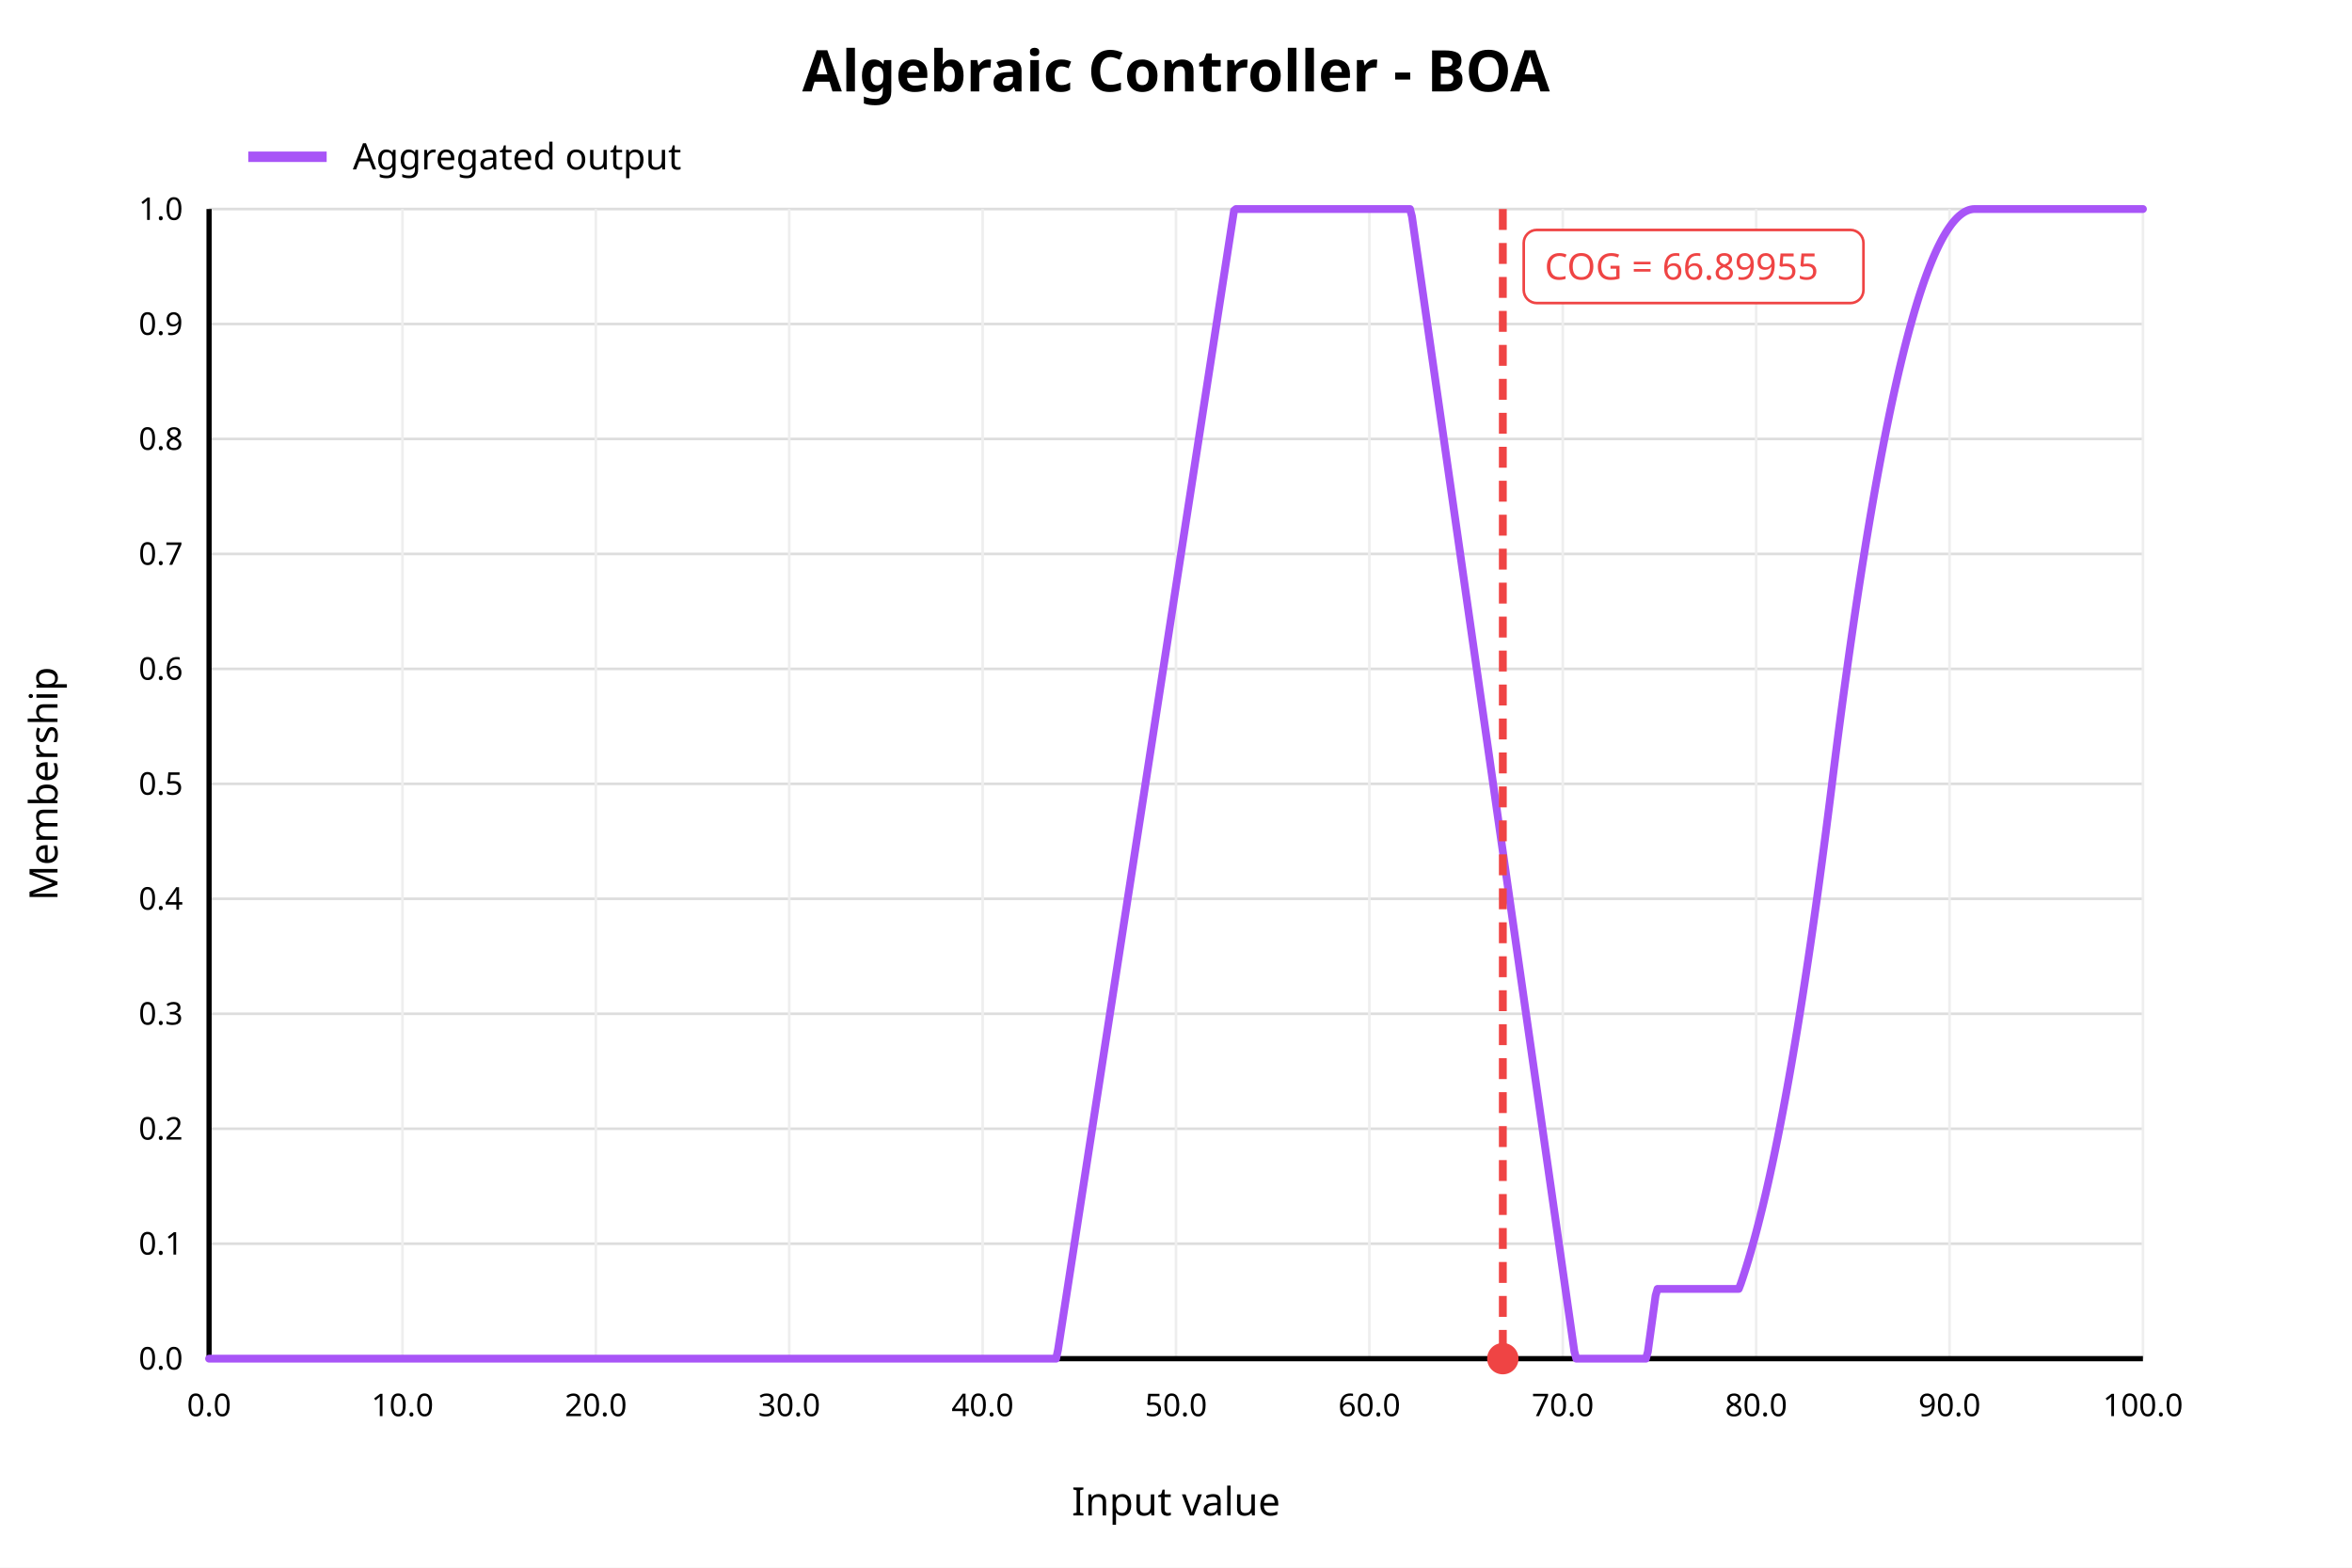
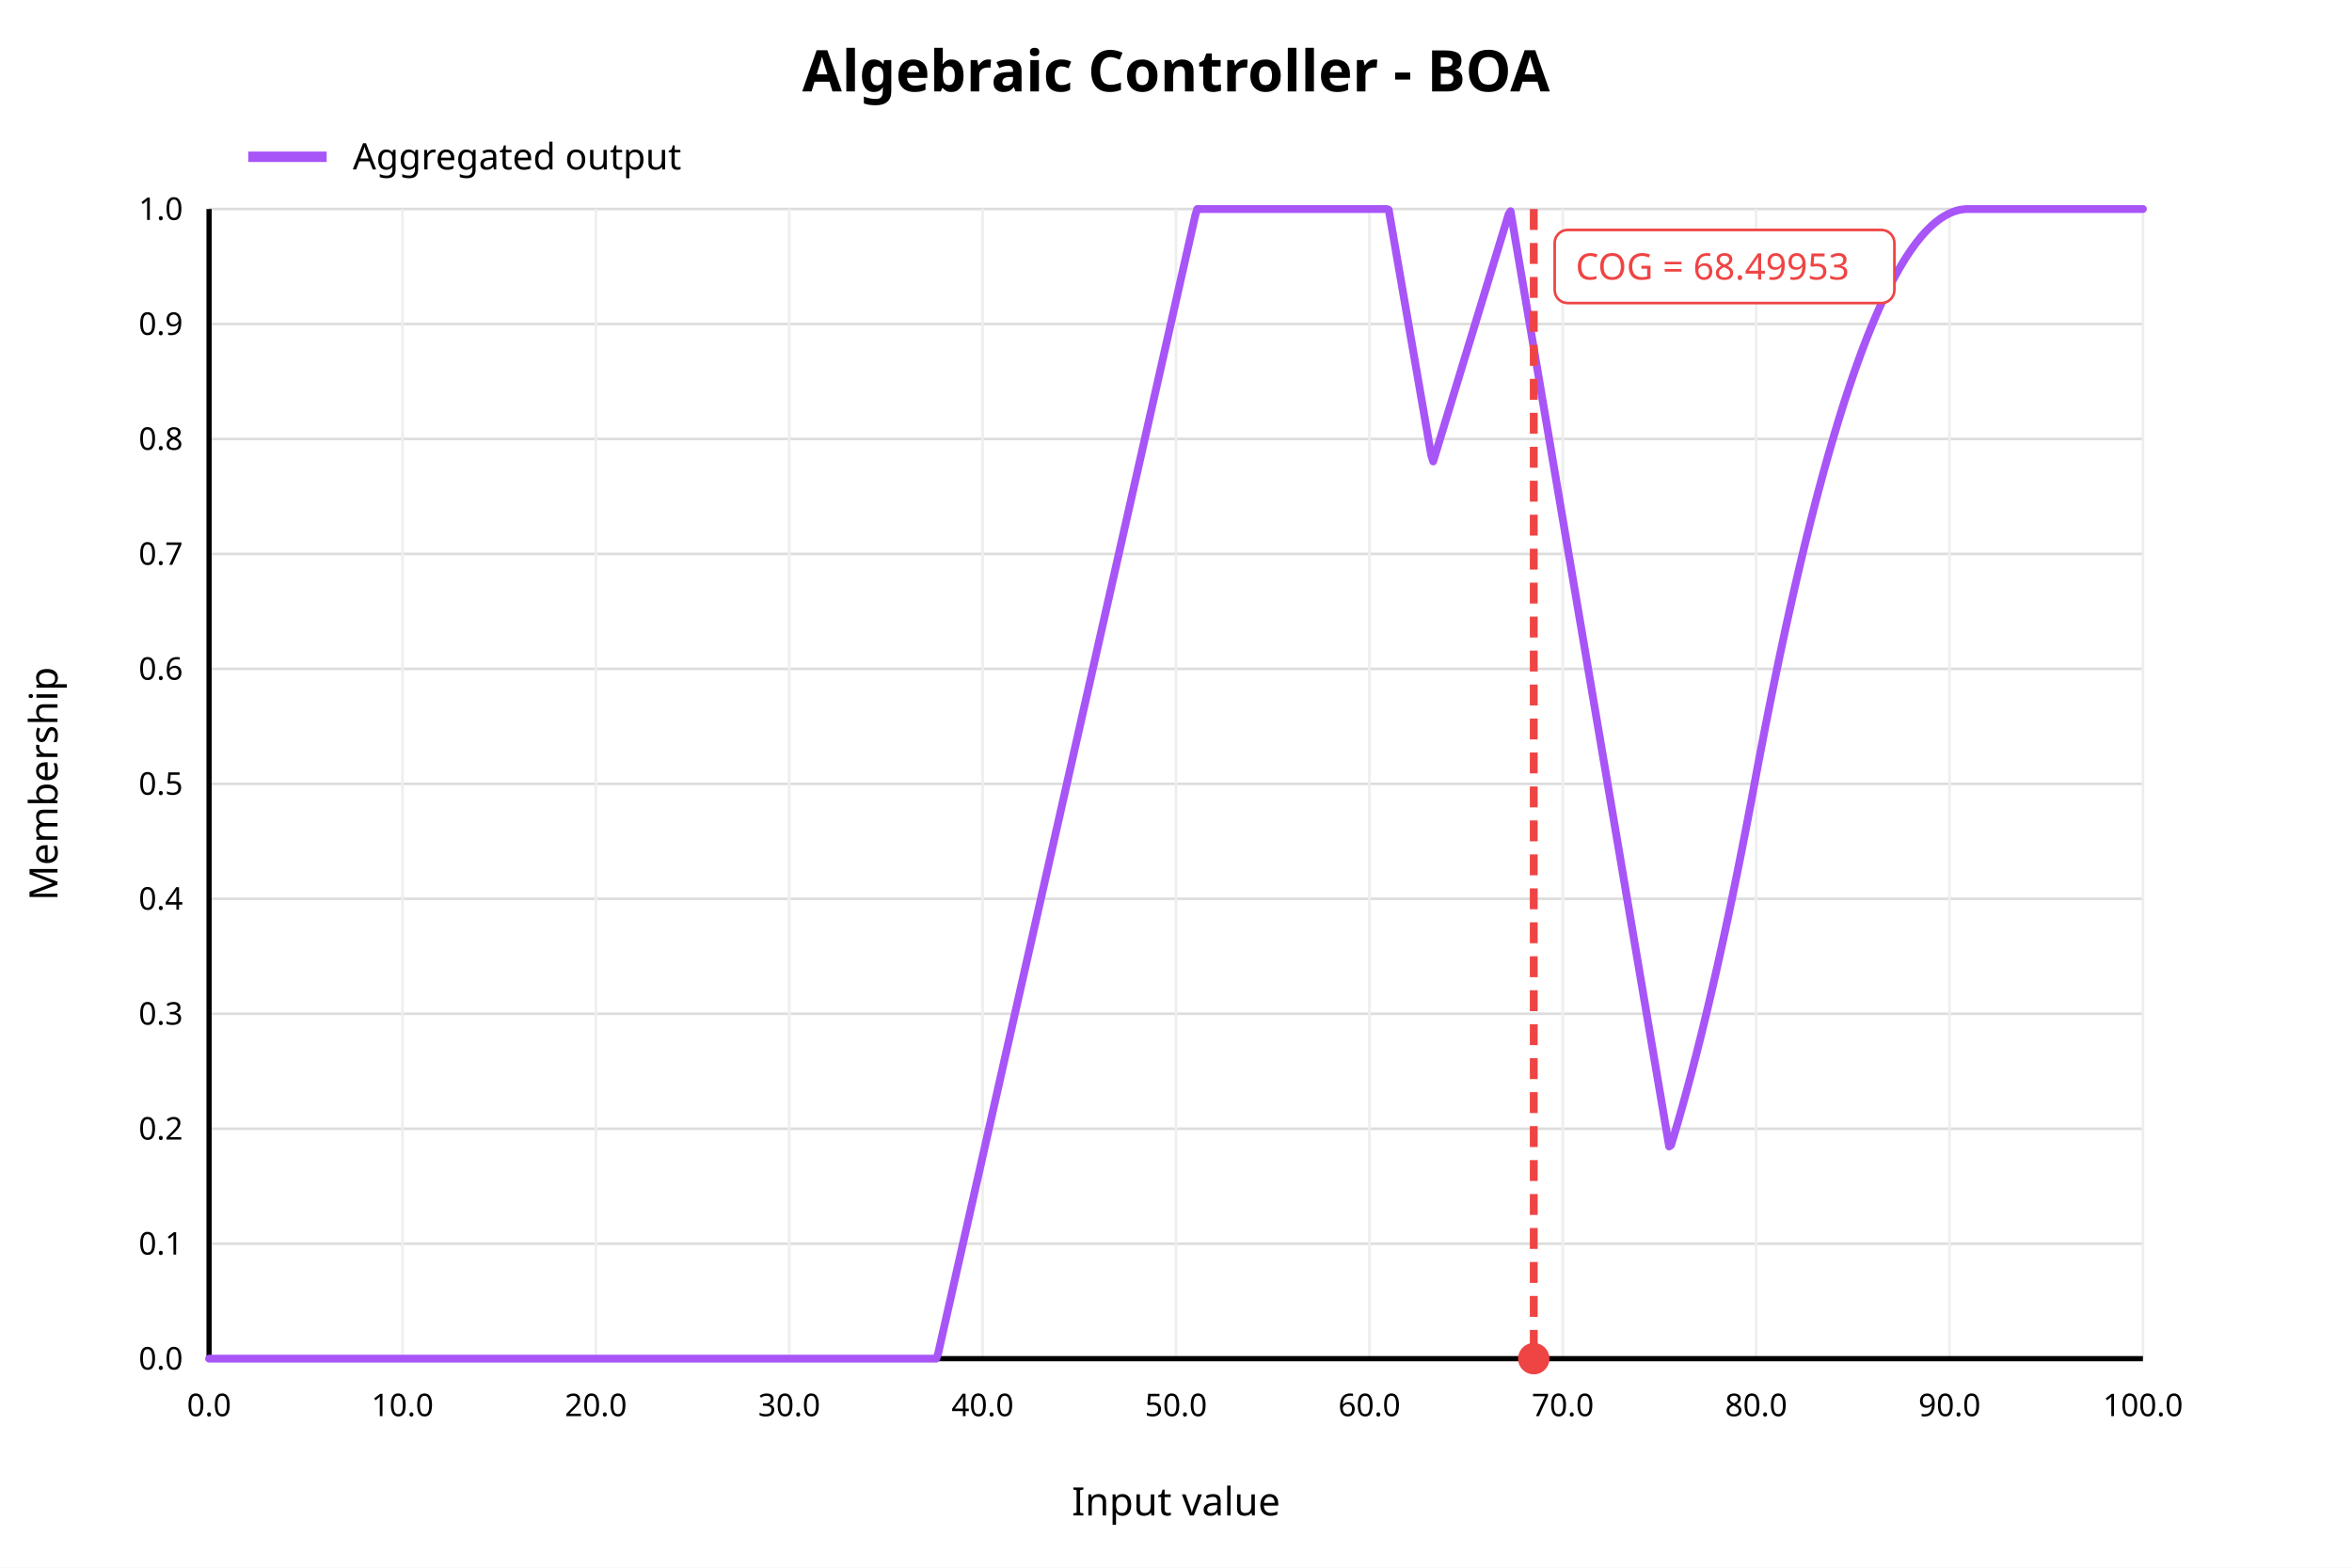
<svg xmlns="http://www.w3.org/2000/svg" width="900" height="600" viewBox="0 0 900 600">
  <rect x="0" y="0" width="900" height="600" fill="white" />
  <text x="450" y="35" text-anchor="middle" font-family="sans-serif" font-size="22" font-weight="bold" fill="black">Algebraic Controller - BOA</text>
  <line x1="80" y1="520.00" x2="820" y2="520.00" stroke="#dddddd" stroke-width="1" />
  <text x="70" y="520.00" text-anchor="end" dominant-baseline="middle" font-family="sans-serif" font-size="12" fill="black">0.0</text>
  <line x1="80" y1="476.00" x2="820" y2="476.00" stroke="#dddddd" stroke-width="1" />
  <text x="70" y="476.00" text-anchor="end" dominant-baseline="middle" font-family="sans-serif" font-size="12" fill="black">0.1</text>
  <line x1="80" y1="432.00" x2="820" y2="432.00" stroke="#dddddd" stroke-width="1" />
  <text x="70" y="432.00" text-anchor="end" dominant-baseline="middle" font-family="sans-serif" font-size="12" fill="black">0.2</text>
  <line x1="80" y1="388.00" x2="820" y2="388.00" stroke="#dddddd" stroke-width="1" />
  <text x="70" y="388.00" text-anchor="end" dominant-baseline="middle" font-family="sans-serif" font-size="12" fill="black">0.3</text>
  <line x1="80" y1="344.00" x2="820" y2="344.00" stroke="#dddddd" stroke-width="1" />
  <text x="70" y="344.00" text-anchor="end" dominant-baseline="middle" font-family="sans-serif" font-size="12" fill="black">0.4</text>
  <line x1="80" y1="300.00" x2="820" y2="300.00" stroke="#dddddd" stroke-width="1" />
  <text x="70" y="300.00" text-anchor="end" dominant-baseline="middle" font-family="sans-serif" font-size="12" fill="black">0.5</text>
  <line x1="80" y1="256.00" x2="820" y2="256.00" stroke="#dddddd" stroke-width="1" />
  <text x="70" y="256.00" text-anchor="end" dominant-baseline="middle" font-family="sans-serif" font-size="12" fill="black">0.6</text>
  <line x1="80" y1="212.00" x2="820" y2="212.00" stroke="#dddddd" stroke-width="1" />
  <text x="70" y="212.00" text-anchor="end" dominant-baseline="middle" font-family="sans-serif" font-size="12" fill="black">0.7</text>
  <line x1="80" y1="168.00" x2="820" y2="168.00" stroke="#dddddd" stroke-width="1" />
  <text x="70" y="168.00" text-anchor="end" dominant-baseline="middle" font-family="sans-serif" font-size="12" fill="black">0.8</text>
  <line x1="80" y1="124.00" x2="820" y2="124.00" stroke="#dddddd" stroke-width="1" />
  <text x="70" y="124.00" text-anchor="end" dominant-baseline="middle" font-family="sans-serif" font-size="12" fill="black">0.9</text>
  <line x1="80" y1="80.00" x2="820" y2="80.00" stroke="#dddddd" stroke-width="1" />
  <text x="70" y="80.00" text-anchor="end" dominant-baseline="middle" font-family="sans-serif" font-size="12" fill="black">1.0</text>
  <line x1="80.00" y1="80" x2="80.00" y2="520" stroke="#eeeeee" stroke-width="1" />
  <text x="80.00" y="542" text-anchor="middle" font-family="sans-serif" font-size="12" fill="black">0.0</text>
  <line x1="154.00" y1="80" x2="154.00" y2="520" stroke="#eeeeee" stroke-width="1" />
  <text x="154.00" y="542" text-anchor="middle" font-family="sans-serif" font-size="12" fill="black">10.0</text>
  <line x1="228.00" y1="80" x2="228.00" y2="520" stroke="#eeeeee" stroke-width="1" />
  <text x="228.00" y="542" text-anchor="middle" font-family="sans-serif" font-size="12" fill="black">20.0</text>
  <line x1="302.00" y1="80" x2="302.00" y2="520" stroke="#eeeeee" stroke-width="1" />
  <text x="302.00" y="542" text-anchor="middle" font-family="sans-serif" font-size="12" fill="black">30.0</text>
  <line x1="376.00" y1="80" x2="376.00" y2="520" stroke="#eeeeee" stroke-width="1" />
  <text x="376.00" y="542" text-anchor="middle" font-family="sans-serif" font-size="12" fill="black">40.0</text>
  <line x1="450.00" y1="80" x2="450.00" y2="520" stroke="#eeeeee" stroke-width="1" />
  <text x="450.00" y="542" text-anchor="middle" font-family="sans-serif" font-size="12" fill="black">50.0</text>
  <line x1="524.00" y1="80" x2="524.00" y2="520" stroke="#eeeeee" stroke-width="1" />
  <text x="524.00" y="542" text-anchor="middle" font-family="sans-serif" font-size="12" fill="black">60.0</text>
  <line x1="598.00" y1="80" x2="598.00" y2="520" stroke="#eeeeee" stroke-width="1" />
  <text x="598.00" y="542" text-anchor="middle" font-family="sans-serif" font-size="12" fill="black">70.0</text>
  <line x1="672.00" y1="80" x2="672.00" y2="520" stroke="#eeeeee" stroke-width="1" />
  <text x="672.00" y="542" text-anchor="middle" font-family="sans-serif" font-size="12" fill="black">80.0</text>
  <line x1="746.00" y1="80" x2="746.00" y2="520" stroke="#eeeeee" stroke-width="1" />
  <text x="746.00" y="542" text-anchor="middle" font-family="sans-serif" font-size="12" fill="black">90.0</text>
  <line x1="820.00" y1="80" x2="820.00" y2="520" stroke="#eeeeee" stroke-width="1" />
  <text x="820.00" y="542" text-anchor="middle" font-family="sans-serif" font-size="12" fill="black">100.0</text>
  <line x1="80" y1="520" x2="820" y2="520" stroke="black" stroke-width="2" />
  <line x1="80" y1="80" x2="80" y2="520" stroke="black" stroke-width="2" />
  <text x="450" y="580" text-anchor="middle" font-family="sans-serif" font-size="15" fill="black">Input value</text>
  <text x="22" y="300" text-anchor="middle" font-family="sans-serif" font-size="15" fill="black" transform="rotate(-90 22 300)">Membership</text>
-   <polyline fill="none" stroke="#a855f7" stroke-width="3" stroke-linejoin="round" stroke-linecap="round" points="80.00,520.00 80.74,520.00 81.48,520.00 82.22,520.00 82.96,520.00 83.70,520.00 84.44,520.00 85.18,520.00 85.92,520.00 86.66,520.00 87.40,520.00 88.14,520.00 88.88,520.00 89.62,520.00 90.36,520.00 91.10,520.00 91.84,520.00 92.58,520.00 93.32,520.00 94.06,520.00 94.80,520.00 95.54,520.00 96.28,520.00 97.02,520.00 97.76,520.00 98.50,520.00 99.24,520.00 99.98,520.00 100.72,520.00 101.46,520.00 102.20,520.00 102.94,520.00 103.68,520.00 104.42,520.00 105.16,520.00 105.90,520.00 106.64,520.00 107.38,520.00 108.12,520.00 108.86,520.00 109.60,520.00 110.34,520.00 111.08,520.00 111.82,520.00 112.56,520.00 113.30,520.00 114.04,520.00 114.78,520.00 115.52,520.00 116.26,520.00 117.00,520.00 117.74,520.00 118.48,520.00 119.22,520.00 119.96,520.00 120.70,520.00 121.44,520.00 122.18,520.00 122.92,520.00 123.66,520.00 124.40,520.00 125.14,520.00 125.88,520.00 126.62,520.00 127.36,520.00 128.10,520.00 128.84,520.00 129.58,520.00 130.32,520.00 131.06,520.00 131.80,520.00 132.54,520.00 133.28,520.00 134.02,520.00 134.76,520.00 135.50,520.00 136.24,520.00 136.98,520.00 137.72,520.00 138.46,520.00 139.20,520.00 139.94,520.00 140.68,520.00 141.42,520.00 142.16,520.00 142.90,520.00 143.64,520.00 144.38,520.00 145.12,520.00 145.86,520.00 146.60,520.00 147.34,520.00 148.08,520.00 148.82,520.00 149.56,520.00 150.30,520.00 151.04,520.00 151.78,520.00 152.52,520.00 153.26,520.00 154.00,520.00 154.74,520.00 155.48,520.00 156.22,520.00 156.96,520.00 157.70,520.00 158.44,520.00 159.18,520.00 159.92,520.00 160.66,520.00 161.40,520.00 162.14,520.00 162.88,520.00 163.62,520.00 164.36,520.00 165.10,520.00 165.84,520.00 166.58,520.00 167.32,520.00 168.06,520.00 168.80,520.00 169.54,520.00 170.28,520.00 171.02,520.00 171.76,520.00 172.50,520.00 173.24,520.00 173.98,520.00 174.72,520.00 175.46,520.00 176.20,520.00 176.94,520.00 177.68,520.00 178.42,520.00 179.16,520.00 179.90,520.00 180.64,520.00 181.38,520.00 182.12,520.00 182.86,520.00 183.60,520.00 184.34,520.00 185.08,520.00 185.82,520.00 186.56,520.00 187.30,520.00 188.04,520.00 188.78,520.00 189.52,520.00 190.26,520.00 191.00,520.00 191.74,520.00 192.48,520.00 193.22,520.00 193.96,520.00 194.70,520.00 195.44,520.00 196.18,520.00 196.92,520.00 197.66,520.00 198.40,520.00 199.14,520.00 199.88,520.00 200.62,520.00 201.36,520.00 202.10,520.00 202.84,520.00 203.58,520.00 204.32,520.00 205.06,520.00 205.80,520.00 206.54,520.00 207.28,520.00 208.02,520.00 208.76,520.00 209.50,520.00 210.24,520.00 210.98,520.00 211.72,520.00 212.46,520.00 213.20,520.00 213.94,520.00 214.68,520.00 215.42,520.00 216.16,520.00 216.90,520.00 217.64,520.00 218.38,520.00 219.12,520.00 219.86,520.00 220.60,520.00 221.34,520.00 222.08,520.00 222.82,520.00 223.56,520.00 224.30,520.00 225.04,520.00 225.78,520.00 226.52,520.00 227.26,520.00 228.00,520.00 228.74,520.00 229.48,520.00 230.22,520.00 230.96,520.00 231.70,520.00 232.44,520.00 233.18,520.00 233.92,520.00 234.66,520.00 235.40,520.00 236.14,520.00 236.88,520.00 237.62,520.00 238.36,520.00 239.10,520.00 239.84,520.00 240.58,520.00 241.32,520.00 242.06,520.00 242.80,520.00 243.54,520.00 244.28,520.00 245.02,520.00 245.76,520.00 246.50,520.00 247.24,520.00 247.98,520.00 248.72,520.00 249.46,520.00 250.20,520.00 250.94,520.00 251.68,520.00 252.42,520.00 253.16,520.00 253.90,520.00 254.64,520.00 255.38,520.00 256.12,520.00 256.86,520.00 257.60,520.00 258.34,520.00 259.08,520.00 259.82,520.00 260.56,520.00 261.30,520.00 262.04,520.00 262.78,520.00 263.52,520.00 264.26,520.00 265.00,520.00 265.74,520.00 266.48,520.00 267.22,520.00 267.96,520.00 268.70,520.00 269.44,520.00 270.18,520.00 270.92,520.00 271.66,520.00 272.40,520.00 273.14,520.00 273.88,520.00 274.62,520.00 275.36,520.00 276.10,520.00 276.84,520.00 277.58,520.00 278.32,520.00 279.06,520.00 279.80,520.00 280.54,520.00 281.28,520.00 282.02,520.00 282.76,520.00 283.50,520.00 284.24,520.00 284.98,520.00 285.72,520.00 286.46,520.00 287.20,520.00 287.94,520.00 288.68,520.00 289.42,520.00 290.16,520.00 290.90,520.00 291.64,520.00 292.38,520.00 293.12,520.00 293.86,520.00 294.60,520.00 295.34,520.00 296.08,520.00 296.82,520.00 297.56,520.00 298.30,520.00 299.04,520.00 299.78,520.00 300.52,520.00 301.26,520.00 302.00,520.00 302.74,520.00 303.48,520.00 304.22,520.00 304.96,520.00 305.70,520.00 306.44,520.00 307.18,520.00 307.92,520.00 308.66,520.00 309.40,520.00 310.14,520.00 310.88,520.00 311.62,520.00 312.36,520.00 313.10,520.00 313.84,520.00 314.58,520.00 315.32,520.00 316.06,520.00 316.80,520.00 317.54,520.00 318.28,520.00 319.02,520.00 319.76,520.00 320.50,520.00 321.24,520.00 321.98,520.00 322.72,520.00 323.46,520.00 324.20,520.00 324.94,520.00 325.68,520.00 326.42,520.00 327.16,520.00 327.90,520.00 328.64,520.00 329.38,520.00 330.12,520.00 330.86,520.00 331.60,520.00 332.34,520.00 333.08,520.00 333.82,520.00 334.56,520.00 335.30,520.00 336.04,520.00 336.78,520.00 337.52,520.00 338.26,520.00 339.00,520.00 339.74,520.00 340.48,520.00 341.22,520.00 341.96,520.00 342.70,520.00 343.44,520.00 344.18,520.00 344.92,520.00 345.66,520.00 346.40,520.00 347.14,520.00 347.88,520.00 348.62,520.00 349.36,520.00 350.10,520.00 350.84,520.00 351.58,520.00 352.32,520.00 353.06,520.00 353.80,520.00 354.54,520.00 355.28,520.00 356.02,520.00 356.76,520.00 357.50,520.00 358.24,520.00 358.98,520.00 359.72,520.00 360.46,520.00 361.20,520.00 361.94,520.00 362.68,520.00 363.42,520.00 364.16,520.00 364.90,520.00 365.64,520.00 366.38,520.00 367.12,520.00 367.86,520.00 368.60,520.00 369.34,520.00 370.08,520.00 370.82,520.00 371.56,520.00 372.30,520.00 373.04,520.00 373.78,520.00 374.52,520.00 375.26,520.00 376.00,520.00 376.74,520.00 377.48,520.00 378.22,520.00 378.96,520.00 379.70,520.00 380.44,520.00 381.18,520.00 381.92,520.00 382.66,520.00 383.40,520.00 384.14,520.00 384.88,520.00 385.62,520.00 386.36,520.00 387.10,520.00 387.84,520.00 388.58,520.00 389.32,520.00 390.06,520.00 390.80,520.00 391.54,520.00 392.28,520.00 393.02,520.00 393.76,520.00 394.50,520.00 395.24,520.00 395.98,520.00 396.72,520.00 397.46,520.00 398.20,520.00 398.94,520.00 399.68,520.00 400.42,520.00 401.16,520.00 401.90,520.00 402.64,520.00 403.38,520.00 404.12,520.00 404.86,516.57 405.60,511.78 406.34,506.99 407.08,502.20 407.82,497.41 408.56,492.62 409.30,487.83 410.04,483.04 410.78,478.25 411.52,473.45 412.26,468.66 413.00,463.87 413.74,459.08 414.48,454.29 415.22,449.50 415.96,444.71 416.70,439.92 417.44,435.13 418.18,430.34 418.92,425.55 419.66,420.76 420.40,415.97 421.14,411.17 421.88,406.38 422.62,401.59 423.36,396.80 424.10,392.01 424.84,387.22 425.58,382.43 426.32,377.64 427.06,372.85 427.80,368.06 428.54,363.27 429.28,358.48 430.02,353.68 430.76,348.89 431.50,344.10 432.24,339.31 432.98,334.52 433.72,329.73 434.46,324.94 435.20,320.15 435.94,315.36 436.68,310.57 437.42,305.78 438.16,300.99 438.90,296.19 439.64,291.40 440.38,286.61 441.12,281.82 441.86,277.03 442.60,272.24 443.34,267.45 444.08,262.66 444.82,257.87 445.56,253.08 446.30,248.29 447.04,243.50 447.78,238.71 448.52,233.91 449.26,229.12 450.00,224.33 450.74,219.54 451.48,214.75 452.22,209.96 452.96,205.17 453.70,200.38 454.44,195.59 455.18,190.80 455.92,186.01 456.66,181.22 457.40,176.42 458.14,171.63 458.88,166.84 459.62,162.05 460.36,157.26 461.10,152.47 461.84,147.68 462.58,142.89 463.32,138.10 464.06,133.31 464.80,128.52 465.54,123.73 466.28,118.93 467.02,114.14 467.76,109.35 468.50,104.56 469.24,99.77 469.98,94.98 470.72,90.19 471.46,85.40 472.20,80.61 472.94,80.00 473.68,80.00 474.42,80.00 475.16,80.00 475.90,80.00 476.64,80.00 477.38,80.00 478.12,80.00 478.86,80.00 479.60,80.00 480.34,80.00 481.08,80.00 481.82,80.00 482.56,80.00 483.30,80.00 484.04,80.00 484.78,80.00 485.52,80.00 486.26,80.00 487.00,80.00 487.74,80.00 488.48,80.00 489.22,80.00 489.96,80.00 490.70,80.00 491.44,80.00 492.18,80.00 492.92,80.00 493.66,80.00 494.40,80.00 495.14,80.00 495.88,80.00 496.62,80.00 497.36,80.00 498.10,80.00 498.84,80.00 499.58,80.00 500.32,80.00 501.06,80.00 501.80,80.00 502.54,80.00 503.28,80.00 504.02,80.00 504.76,80.00 505.50,80.00 506.24,80.00 506.98,80.00 507.72,80.00 508.46,80.00 509.20,80.00 509.94,80.00 510.68,80.00 511.42,80.00 512.16,80.00 512.90,80.00 513.64,80.00 514.38,80.00 515.12,80.00 515.86,80.00 516.60,80.00 517.34,80.00 518.08,80.00 518.82,80.00 519.56,80.00 520.30,80.00 521.04,80.00 521.78,80.00 522.52,80.00 523.26,80.00 524.00,80.00 524.74,80.00 525.48,80.00 526.22,80.00 526.96,80.00 527.70,80.00 528.44,80.00 529.18,80.00 529.92,80.00 530.66,80.00 531.40,80.00 532.14,80.00 532.88,80.00 533.62,80.00 534.36,80.00 535.10,80.00 535.84,80.00 536.58,80.00 537.32,80.00 538.06,80.00 538.80,80.00 539.54,80.00 540.28,82.82 541.02,87.99 541.76,93.17 542.50,98.34 543.24,103.51 543.98,108.68 544.72,113.85 545.46,119.03 546.20,124.20 546.94,129.37 547.68,134.54 548.42,139.71 549.16,144.89 549.90,150.06 550.64,155.23 551.38,160.40 552.12,165.57 552.86,170.75 553.60,175.92 554.34,181.09 555.08,186.26 555.82,191.44 556.56,196.61 557.30,201.78 558.04,206.95 558.78,212.12 559.52,217.30 560.26,222.47 561.00,227.64 561.74,232.81 562.48,237.99 563.22,243.16 563.96,248.33 564.70,253.50 565.44,258.67 566.18,263.85 566.92,269.02 567.66,274.19 568.40,279.36 569.14,284.53 569.88,289.71 570.62,294.88 571.36,300.05 572.10,305.22 572.84,310.39 573.58,315.57 574.32,320.74 575.06,325.91 575.80,331.08 576.54,336.26 577.28,341.43 578.02,346.60 578.76,351.77 579.50,356.94 580.24,362.12 580.98,367.29 581.72,372.46 582.46,377.63 583.20,382.80 583.94,387.98 584.68,393.15 585.42,398.32 586.16,403.49 586.90,408.67 587.64,413.84 588.38,419.01 589.12,424.18 589.86,429.35 590.60,434.53 591.34,439.70 592.08,444.87 592.82,450.04 593.56,455.21 594.30,460.39 595.04,465.56 595.78,470.73 596.52,475.90 597.26,481.08 598.00,486.25 598.74,491.42 599.48,496.59 600.22,501.76 600.96,506.94 601.70,512.11 602.44,517.28 603.18,520.00 603.92,520.00 604.66,520.00 605.40,520.00 606.14,520.00 606.88,520.00 607.62,520.00 608.36,520.00 609.10,520.00 609.84,520.00 610.58,520.00 611.32,520.00 612.06,520.00 612.80,520.00 613.54,520.00 614.28,520.00 615.02,520.00 615.76,520.00 616.50,520.00 617.24,520.00 617.98,520.00 618.72,520.00 619.46,520.00 620.20,520.00 620.94,520.00 621.68,520.00 622.42,520.00 623.16,520.00 623.90,520.00 624.64,520.00 625.38,520.00 626.12,520.00 626.86,520.00 627.60,520.00 628.34,520.00 629.08,520.00 629.82,520.00 630.56,517.36 631.30,511.99 632.04,506.61 632.78,501.24 633.52,495.86 634.26,493.30 635.00,493.30 635.74,493.30 636.48,493.30 637.22,493.30 637.96,493.30 638.70,493.30 639.44,493.30 640.18,493.30 640.92,493.30 641.66,493.30 642.40,493.30 643.14,493.30 643.88,493.30 644.62,493.30 645.36,493.30 646.10,493.30 646.84,493.30 647.58,493.30 648.32,493.30 649.06,493.30 649.80,493.30 650.54,493.30 651.28,493.30 652.02,493.30 652.76,493.30 653.50,493.30 654.24,493.30 654.98,493.30 655.72,493.30 656.46,493.30 657.20,493.30 657.94,493.30 658.68,493.30 659.42,493.30 660.16,493.30 660.90,493.30 661.64,493.30 662.38,493.30 663.12,493.30 663.86,493.30 664.60,493.30 665.34,493.30 666.08,491.40 666.82,489.21 667.56,486.94 668.30,484.59 669.04,482.16 669.78,479.65 670.52,477.05 671.26,474.38 672.00,471.63 672.74,468.79 673.48,465.87 674.22,462.88 674.96,459.80 675.70,456.64 676.44,453.40 677.18,450.08 677.92,446.68 678.66,443.20 679.40,439.64 680.14,436.00 680.88,432.28 681.62,428.47 682.36,424.59 683.10,420.62 683.84,416.58 684.58,412.45 685.32,408.24 686.06,403.95 686.80,399.58 687.54,395.13 688.28,390.60 689.02,385.99 689.76,381.30 690.50,376.53 691.24,371.67 691.98,366.74 692.72,361.72 693.46,356.63 694.20,351.45 694.94,346.20 695.68,340.86 696.42,335.44 697.16,329.94 697.90,324.36 698.64,318.70 699.38,312.96 700.12,307.14 700.86,301.23 701.60,295.30 702.34,289.44 703.08,283.67 703.82,277.97 704.56,272.36 705.30,266.83 706.04,261.38 706.78,256.01 707.52,250.71 708.26,245.50 709.00,240.38 709.74,235.33 710.48,230.36 711.22,225.47 711.96,220.67 712.70,215.94 713.44,211.30 714.18,206.73 714.92,202.25 715.66,197.85 716.40,193.53 717.14,189.28 717.88,185.12 718.62,181.04 719.36,177.05 720.10,173.13 720.84,169.29 721.58,165.53 722.32,161.86 723.06,158.26 723.80,154.75 724.54,151.31 725.28,147.96 726.02,144.69 726.76,141.50 727.50,138.39 728.24,135.36 728.98,132.41 729.72,129.54 730.46,126.75 731.20,124.04 731.94,121.42 732.68,118.87 733.42,116.41 734.16,114.02 734.90,111.72 735.64,109.50 736.38,107.35 737.12,105.29 737.86,103.31 738.60,101.41 739.34,99.59 740.08,97.86 740.82,96.20 741.56,94.62 742.30,93.13 743.04,91.71 743.78,90.38 744.52,89.12 745.26,87.95 746.00,86.86 746.74,85.84 747.48,84.91 748.22,84.06 748.96,83.29 749.70,82.60 750.44,82.00 751.18,81.47 751.92,81.02 752.66,80.66 753.40,80.37 754.14,80.17 754.88,80.04 755.62,80.00 756.36,80.00 757.10,80.00 757.84,80.00 758.58,80.00 759.32,80.00 760.06,80.00 760.80,80.00 761.54,80.00 762.28,80.00 763.02,80.00 763.76,80.00 764.50,80.00 765.24,80.00 765.98,80.00 766.72,80.00 767.46,80.00 768.20,80.00 768.94,80.00 769.68,80.00 770.42,80.00 771.16,80.00 771.90,80.00 772.64,80.00 773.38,80.00 774.12,80.00 774.86,80.00 775.60,80.00 776.34,80.00 777.08,80.00 777.82,80.00 778.56,80.00 779.30,80.00 780.04,80.00 780.78,80.00 781.52,80.00 782.26,80.00 783.00,80.00 783.74,80.00 784.48,80.00 785.22,80.00 785.96,80.00 786.70,80.00 787.44,80.00 788.18,80.00 788.92,80.00 789.66,80.00 790.40,80.00 791.14,80.00 791.88,80.00 792.62,80.00 793.36,80.00 794.10,80.00 794.84,80.00 795.58,80.00 796.32,80.00 797.06,80.00 797.80,80.00 798.54,80.00 799.28,80.00 800.02,80.00 800.76,80.00 801.50,80.00 802.24,80.00 802.98,80.00 803.72,80.00 804.46,80.00 805.20,80.00 805.94,80.00 806.68,80.00 807.42,80.00 808.16,80.00 808.90,80.00 809.64,80.00 810.38,80.00 811.12,80.00 811.86,80.00 812.60,80.00 813.34,80.00 814.08,80.00 814.82,80.00 815.56,80.00 816.30,80.00 817.04,80.00 817.78,80.00 818.52,80.00 819.26,80.00 820.00,80.00" />
-   <line x1="575.06" y1="80" x2="575.06" y2="520" stroke="#ef4444" stroke-width="3" stroke-dasharray="8 5" />
-   <circle cx="575.06" cy="520" r="6" fill="#ef4444" />
-   <rect x="583.06" y="88" width="130" height="28" rx="5" fill="white" stroke="#ef4444" />
-   <text x="591.06" y="107" font-family="sans-serif" font-size="14" fill="#ef4444">COG = 66.89955</text>
+   <polyline fill="none" stroke="#a855f7" stroke-width="3" stroke-linejoin="round" stroke-linecap="round" points="80.00,520.00 80.74,520.00 81.48,520.00 82.22,520.00 82.96,520.00 83.70,520.00 84.44,520.00 85.18,520.00 85.92,520.00 86.66,520.00 87.40,520.00 88.14,520.00 88.88,520.00 89.62,520.00 90.36,520.00 91.10,520.00 91.84,520.00 92.58,520.00 93.32,520.00 94.06,520.00 94.80,520.00 95.54,520.00 96.28,520.00 97.02,520.00 97.76,520.00 98.50,520.00 99.24,520.00 99.98,520.00 100.72,520.00 101.46,520.00 102.20,520.00 102.94,520.00 103.68,520.00 104.42,520.00 105.16,520.00 105.90,520.00 106.64,520.00 107.38,520.00 108.12,520.00 108.86,520.00 109.60,520.00 110.34,520.00 111.08,520.00 111.82,520.00 112.56,520.00 113.30,520.00 114.04,520.00 114.78,520.00 115.52,520.00 116.26,520.00 117.00,520.00 117.74,520.00 118.48,520.00 119.22,520.00 119.96,520.00 120.70,520.00 121.44,520.00 122.18,520.00 122.92,520.00 123.66,520.00 124.40,520.00 125.14,520.00 125.88,520.00 126.62,520.00 127.36,520.00 128.10,520.00 128.84,520.00 129.58,520.00 130.32,520.00 131.06,520.00 131.80,520.00 132.54,520.00 133.28,520.00 134.02,520.00 134.76,520.00 135.50,520.00 136.24,520.00 136.98,520.00 137.72,520.00 138.46,520.00 139.20,520.00 139.94,520.00 140.68,520.00 141.42,520.00 142.16,520.00 142.90,520.00 143.64,520.00 144.38,520.00 145.12,520.00 145.86,520.00 146.60,520.00 147.34,520.00 148.08,520.00 148.82,520.00 149.56,520.00 150.30,520.00 151.04,520.00 151.78,520.00 152.52,520.00 153.26,520.00 154.00,520.00 154.74,520.00 155.48,520.00 156.22,520.00 156.96,520.00 157.70,520.00 158.44,520.00 159.18,520.00 159.92,520.00 160.66,520.00 161.40,520.00 162.14,520.00 162.88,520.00 163.62,520.00 164.36,520.00 165.10,520.00 165.84,520.00 166.58,520.00 167.32,520.00 168.06,520.00 168.80,520.00 169.54,520.00 170.28,520.00 171.02,520.00 171.76,520.00 172.50,520.00 173.24,520.00 173.98,520.00 174.72,520.00 175.46,520.00 176.20,520.00 176.94,520.00 177.68,520.00 178.42,520.00 179.16,520.00 179.90,520.00 180.64,520.00 181.38,520.00 182.12,520.00 182.86,520.00 183.60,520.00 184.34,520.00 185.08,520.00 185.82,520.00 186.56,520.00 187.30,520.00 188.04,520.00 188.78,520.00 189.52,520.00 190.26,520.00 191.00,520.00 191.74,520.00 192.48,520.00 193.22,520.00 193.96,520.00 194.70,520.00 195.44,520.00 196.18,520.00 196.92,520.00 197.66,520.00 198.40,520.00 199.14,520.00 199.88,520.00 200.62,520.00 201.36,520.00 202.10,520.00 202.84,520.00 203.58,520.00 204.32,520.00 205.06,520.00 205.80,520.00 206.54,520.00 207.28,520.00 208.02,520.00 208.76,520.00 209.50,520.00 210.24,520.00 210.98,520.00 211.72,520.00 212.46,520.00 213.20,520.00 213.94,520.00 214.68,520.00 215.42,520.00 216.16,520.00 216.90,520.00 217.64,520.00 218.38,520.00 219.12,520.00 219.86,520.00 220.60,520.00 221.34,520.00 222.08,520.00 222.82,520.00 223.56,520.00 224.30,520.00 225.04,520.00 225.78,520.00 226.52,520.00 227.26,520.00 228.00,520.00 228.74,520.00 229.48,520.00 230.22,520.00 230.96,520.00 231.70,520.00 232.44,520.00 233.18,520.00 233.92,520.00 234.66,520.00 235.40,520.00 236.14,520.00 236.88,520.00 237.62,520.00 238.36,520.00 239.10,520.00 239.84,520.00 240.58,520.00 241.32,520.00 242.06,520.00 242.80,520.00 243.54,520.00 244.28,520.00 245.02,520.00 245.76,520.00 246.50,520.00 247.24,520.00 247.98,520.00 248.72,520.00 249.46,520.00 250.20,520.00 250.94,520.00 251.68,520.00 252.42,520.00 253.16,520.00 253.90,520.00 254.64,520.00 255.38,520.00 256.12,520.00 256.86,520.00 257.60,520.00 258.34,520.00 259.08,520.00 259.82,520.00 260.56,520.00 261.30,520.00 262.04,520.00 262.78,520.00 263.52,520.00 264.26,520.00 265.00,520.00 265.74,520.00 266.48,520.00 267.22,520.00 267.96,520.00 268.70,520.00 269.44,520.00 270.18,520.00 270.92,520.00 271.66,520.00 272.40,520.00 273.14,520.00 273.88,520.00 274.62,520.00 275.36,520.00 276.10,520.00 276.84,520.00 277.58,520.00 278.32,520.00 279.06,520.00 279.80,520.00 280.54,520.00 281.28,520.00 282.02,520.00 282.76,520.00 283.50,520.00 284.24,520.00 284.98,520.00 285.72,520.00 286.46,520.00 287.20,520.00 287.94,520.00 288.68,520.00 289.42,520.00 290.16,520.00 290.90,520.00 291.64,520.00 292.38,520.00 293.12,520.00 293.86,520.00 294.60,520.00 295.34,520.00 296.08,520.00 296.82,520.00 297.56,520.00 298.30,520.00 299.04,520.00 299.78,520.00 300.52,520.00 301.26,520.00 302.00,520.00 302.74,520.00 303.48,520.00 304.22,520.00 304.96,520.00 305.70,520.00 306.44,520.00 307.18,520.00 307.92,520.00 308.66,520.00 309.40,520.00 310.14,520.00 310.88,520.00 311.62,520.00 312.36,520.00 313.10,520.00 313.84,520.00 314.58,520.00 315.32,520.00 316.06,520.00 316.80,520.00 317.54,520.00 318.28,520.00 319.02,520.00 319.76,520.00 320.50,520.00 321.24,520.00 321.98,520.00 322.72,520.00 323.46,520.00 324.20,520.00 324.94,520.00 325.68,520.00 326.42,520.00 327.16,520.00 327.90,520.00 328.64,520.00 329.38,520.00 330.12,520.00 330.86,520.00 331.60,520.00 332.34,520.00 333.08,520.00 333.82,520.00 334.56,520.00 335.30,520.00 336.04,520.00 336.78,520.00 337.52,520.00 338.26,520.00 339.00,520.00 339.74,520.00 340.48,520.00 341.22,520.00 341.96,520.00 342.70,520.00 343.44,520.00 344.18,520.00 344.92,520.00 345.66,520.00 346.40,520.00 347.14,520.00 347.88,520.00 348.62,520.00 349.36,520.00 350.10,520.00 350.84,520.00 351.58,520.00 352.32,520.00 353.06,520.00 353.80,520.00 354.54,520.00 355.28,520.00 356.02,520.00 356.76,520.00 357.50,520.00 358.24,520.00 358.98,518.02 359.72,514.75 360.46,511.47 361.20,508.19 361.94,504.92 362.68,501.64 363.42,498.37 364.16,495.09 364.90,491.81 365.64,488.54 366.38,485.26 367.12,481.99 367.86,478.71 368.60,475.44 369.34,472.16 370.08,468.88 370.82,465.61 371.56,462.33 372.30,459.06 373.04,455.78 373.78,452.50 374.52,449.23 375.26,445.95 376.00,442.68 376.74,439.40 377.48,436.13 378.22,432.85 378.96,429.57 379.70,426.30 380.44,423.02 381.18,419.75 381.92,416.47 382.66,413.19 383.40,409.92 384.14,406.64 384.88,403.37 385.62,400.09 386.36,396.82 387.10,393.54 387.84,390.26 388.58,386.99 389.32,383.71 390.06,380.44 390.80,377.16 391.54,373.88 392.28,370.61 393.02,367.33 393.76,364.06 394.50,360.78 395.24,357.50 395.98,354.23 396.72,350.95 397.46,347.68 398.20,344.40 398.94,341.13 399.68,337.85 400.42,334.57 401.16,331.30 401.90,328.02 402.64,324.75 403.38,321.47 404.12,318.19 404.86,314.92 405.60,311.64 406.34,308.37 407.08,305.09 407.82,301.82 408.56,298.54 409.30,295.26 410.04,291.99 410.78,288.71 411.52,285.44 412.26,282.16 413.00,278.88 413.74,275.61 414.48,272.33 415.22,269.06 415.96,265.78 416.70,262.51 417.44,259.23 418.18,255.95 418.92,252.68 419.66,249.40 420.40,246.13 421.14,242.85 421.88,239.57 422.62,236.30 423.36,233.02 424.10,229.75 424.84,226.47 425.58,223.20 426.32,219.92 427.06,216.64 427.80,213.37 428.54,210.09 429.28,206.82 430.02,203.54 430.76,200.26 431.50,196.99 432.24,193.71 432.98,190.44 433.72,187.16 434.46,183.89 435.20,180.61 435.94,177.33 436.68,174.06 437.42,170.78 438.16,167.51 438.90,164.23 439.64,160.95 440.38,157.68 441.12,154.40 441.86,151.13 442.60,147.85 443.34,144.57 444.08,141.30 444.82,138.02 445.56,134.75 446.30,131.47 447.04,128.20 447.78,124.92 448.52,121.64 449.26,118.37 450.00,115.09 450.74,111.82 451.48,108.54 452.22,105.26 452.96,101.99 453.70,98.71 454.44,95.44 455.18,92.16 455.92,88.89 456.66,85.61 457.40,82.33 458.14,80.00 458.88,80.00 459.62,80.00 460.36,80.00 461.10,80.00 461.84,80.00 462.58,80.00 463.32,80.00 464.06,80.00 464.80,80.00 465.54,80.00 466.28,80.00 467.02,80.00 467.76,80.00 468.50,80.00 469.24,80.00 469.98,80.00 470.72,80.00 471.46,80.00 472.20,80.00 472.94,80.00 473.68,80.00 474.42,80.00 475.16,80.00 475.90,80.00 476.64,80.00 477.38,80.00 478.12,80.00 478.86,80.00 479.60,80.00 480.34,80.00 481.08,80.00 481.82,80.00 482.56,80.00 483.30,80.00 484.04,80.00 484.78,80.00 485.52,80.00 486.26,80.00 487.00,80.00 487.74,80.00 488.48,80.00 489.22,80.00 489.96,80.00 490.70,80.00 491.44,80.00 492.18,80.00 492.92,80.00 493.66,80.00 494.40,80.00 495.14,80.00 495.88,80.00 496.62,80.00 497.36,80.00 498.10,80.00 498.84,80.00 499.58,80.00 500.32,80.00 501.06,80.00 501.80,80.00 502.54,80.00 503.28,80.00 504.02,80.00 504.76,80.00 505.50,80.00 506.24,80.00 506.98,80.00 507.72,80.00 508.46,80.00 509.20,80.00 509.94,80.00 510.68,80.00 511.42,80.00 512.16,80.00 512.90,80.00 513.64,80.00 514.38,80.00 515.12,80.00 515.86,80.00 516.60,80.00 517.34,80.00 518.08,80.00 518.82,80.00 519.56,80.00 520.30,80.00 521.04,80.00 521.78,80.00 522.52,80.00 523.26,80.00 524.00,80.00 524.74,80.00 525.48,80.00 526.22,80.00 526.96,80.00 527.70,80.00 528.44,80.00 529.18,80.00 529.92,80.00 530.66,80.00 531.40,80.30 532.14,84.57 532.88,88.85 533.62,93.12 534.36,97.39 535.10,101.67 535.84,105.94 536.58,110.22 537.32,114.49 538.06,118.77 538.80,123.04 539.54,127.32 540.28,131.59 541.02,135.87 541.76,140.14 542.50,144.42 543.24,148.69 543.98,152.97 544.72,157.24 545.46,161.52 546.20,165.79 546.94,170.07 547.68,174.34 548.42,176.60 549.16,174.17 549.90,171.75 550.64,169.32 551.38,166.89 552.12,164.47 552.86,162.04 553.60,159.61 554.34,157.19 555.08,154.76 555.82,152.33 556.56,149.91 557.30,147.48 558.04,145.05 558.78,142.63 559.52,140.20 560.26,137.78 561.00,135.35 561.74,132.92 562.48,130.50 563.22,128.07 563.96,125.64 564.70,123.22 565.44,120.79 566.18,118.36 566.92,115.94 567.66,113.51 568.40,111.08 569.14,108.66 569.88,106.23 570.62,103.80 571.36,101.38 572.10,98.95 572.84,96.53 573.58,94.10 574.32,91.67 575.06,89.25 575.80,86.82 576.54,84.39 577.28,81.97 578.02,80.83 578.76,85.19 579.50,89.56 580.24,93.92 580.98,98.29 581.72,102.66 582.46,107.02 583.20,111.39 583.94,115.75 584.68,120.12 585.42,124.48 586.16,128.85 586.90,133.21 587.64,137.58 588.38,141.94 589.12,146.31 589.86,150.68 590.60,155.04 591.34,159.41 592.08,163.77 592.82,168.14 593.56,172.50 594.30,176.87 595.04,181.23 595.78,185.60 596.52,189.96 597.26,194.33 598.00,198.70 598.74,203.06 599.48,207.43 600.22,211.79 600.96,216.16 601.70,220.52 602.44,224.89 603.18,229.25 603.92,233.62 604.66,237.99 605.40,242.35 606.14,246.72 606.88,251.08 607.62,255.45 608.36,259.81 609.10,264.18 609.84,268.54 610.58,272.91 611.32,277.27 612.06,281.64 612.80,286.01 613.54,290.37 614.28,294.74 615.02,299.10 615.76,303.47 616.50,307.83 617.24,312.20 617.98,316.56 618.72,320.93 619.46,325.29 620.20,329.66 620.94,334.03 621.68,338.39 622.42,342.76 623.16,347.12 623.90,351.49 624.64,355.85 625.38,360.22 626.12,364.58 626.86,368.95 627.60,373.31 628.34,377.68 629.08,382.05 629.82,386.41 630.56,390.78 631.30,395.14 632.04,399.51 632.78,403.87 633.52,408.24 634.26,412.60 635.00,416.97 635.74,421.33 636.48,425.70 637.22,430.07 637.96,434.43 638.70,438.80 639.44,438.28 640.18,435.83 640.92,433.35 641.66,430.83 642.40,428.27 643.14,425.68 643.88,423.06 644.62,420.39 645.36,417.69 646.10,414.96 646.84,412.19 647.58,409.38 648.32,406.54 649.06,403.66 649.80,400.74 650.54,397.79 651.28,394.80 652.02,391.78 652.76,388.72 653.50,385.62 654.24,382.49 654.98,379.32 655.72,376.12 656.46,372.88 657.20,369.60 657.94,366.29 658.68,362.94 659.42,359.55 660.16,356.13 660.90,352.68 661.64,349.18 662.38,345.65 663.12,342.09 663.86,338.49 664.60,334.85 665.34,331.18 666.08,327.47 666.82,323.72 667.56,319.94 668.30,316.12 669.04,312.27 669.78,308.38 670.52,304.45 671.26,300.49 672.00,296.52 672.74,292.59 673.48,288.69 674.22,284.82 674.96,281.00 675.70,277.21 676.44,273.45 677.18,269.73 677.92,266.05 678.66,262.41 679.40,258.80 680.14,255.22 680.88,251.68 681.62,248.18 682.36,244.72 683.10,241.29 683.84,237.89 684.58,234.53 685.32,231.21 686.06,227.93 686.80,224.68 687.54,221.47 688.28,218.29 689.02,215.15 689.76,212.04 690.50,208.97 691.24,205.94 691.98,202.94 692.72,199.98 693.46,197.06 694.20,194.17 694.94,191.32 695.68,188.50 696.42,185.72 697.16,182.98 697.90,180.27 698.64,177.60 699.38,174.96 700.12,172.36 700.86,169.80 701.60,167.27 702.34,164.78 703.08,162.32 703.82,159.90 704.56,157.52 705.30,155.17 706.04,152.86 706.78,150.59 707.52,148.35 708.26,146.15 709.00,143.98 709.74,141.85 710.48,139.75 711.22,137.69 711.96,135.67 712.70,133.69 713.44,131.74 714.18,129.82 714.92,127.94 715.66,126.10 716.40,124.30 717.14,122.53 717.88,120.79 718.62,119.09 719.36,117.43 720.10,115.81 720.84,114.22 721.58,112.66 722.32,111.15 723.06,109.67 723.80,108.22 724.54,106.81 725.28,105.44 726.02,104.10 726.76,102.80 727.50,101.54 728.24,100.31 728.98,99.11 729.72,97.96 730.46,96.84 731.20,95.75 731.94,94.71 732.68,93.69 733.42,92.72 734.16,91.78 734.90,90.87 735.64,90.01 736.38,89.17 737.12,88.38 737.86,87.62 738.60,86.90 739.34,86.21 740.08,85.56 740.82,84.94 741.56,84.36 742.30,83.82 743.04,83.31 743.78,82.84 744.52,82.41 745.26,82.01 746.00,81.65 746.74,81.32 747.48,81.03 748.22,80.77 748.96,80.56 749.70,80.37 750.44,80.23 751.18,80.12 751.92,80.04 752.66,80.01 753.40,80.00 754.14,80.00 754.88,80.00 755.62,80.00 756.36,80.00 757.10,80.00 757.84,80.00 758.58,80.00 759.32,80.00 760.06,80.00 760.80,80.00 761.54,80.00 762.28,80.00 763.02,80.00 763.76,80.00 764.50,80.00 765.24,80.00 765.98,80.00 766.72,80.00 767.46,80.00 768.20,80.00 768.94,80.00 769.68,80.00 770.42,80.00 771.16,80.00 771.90,80.00 772.64,80.00 773.38,80.00 774.12,80.00 774.86,80.00 775.60,80.00 776.34,80.00 777.08,80.00 777.82,80.00 778.56,80.00 779.30,80.00 780.04,80.00 780.78,80.00 781.52,80.00 782.26,80.00 783.00,80.00 783.74,80.00 784.48,80.00 785.22,80.00 785.96,80.00 786.70,80.00 787.44,80.00 788.18,80.00 788.92,80.00 789.66,80.00 790.40,80.00 791.14,80.00 791.88,80.00 792.62,80.00 793.36,80.00 794.10,80.00 794.84,80.00 795.58,80.00 796.32,80.00 797.06,80.00 797.80,80.00 798.54,80.00 799.28,80.00 800.02,80.00 800.76,80.00 801.50,80.00 802.24,80.00 802.98,80.00 803.72,80.00 804.46,80.00 805.20,80.00 805.94,80.00 806.68,80.00 807.42,80.00 808.16,80.00 808.90,80.00 809.64,80.00 810.38,80.00 811.12,80.00 811.86,80.00 812.60,80.00 813.34,80.00 814.08,80.00 814.82,80.00 815.56,80.00 816.30,80.00 817.04,80.00 817.78,80.00 818.52,80.00 819.26,80.00 820.00,80.00" />
+   <line x1="586.90" y1="80" x2="586.90" y2="520" stroke="#ef4444" stroke-width="3" stroke-dasharray="8 5" />
+   <circle cx="586.90" cy="520" r="6" fill="#ef4444" />
+   <rect x="594.90" y="88" width="130" height="28" rx="5" fill="white" stroke="#ef4444" />
+   <text x="602.90" y="107" font-family="sans-serif" font-size="14" fill="#ef4444">COG = 68.49953</text>
  <line x1="95" y1="60" x2="125" y2="60" stroke="#a855f7" stroke-width="4" />
  <text x="135" y="60" dominant-baseline="middle" font-family="sans-serif" font-size="14" fill="black">Aggregated output</text>
</svg>
